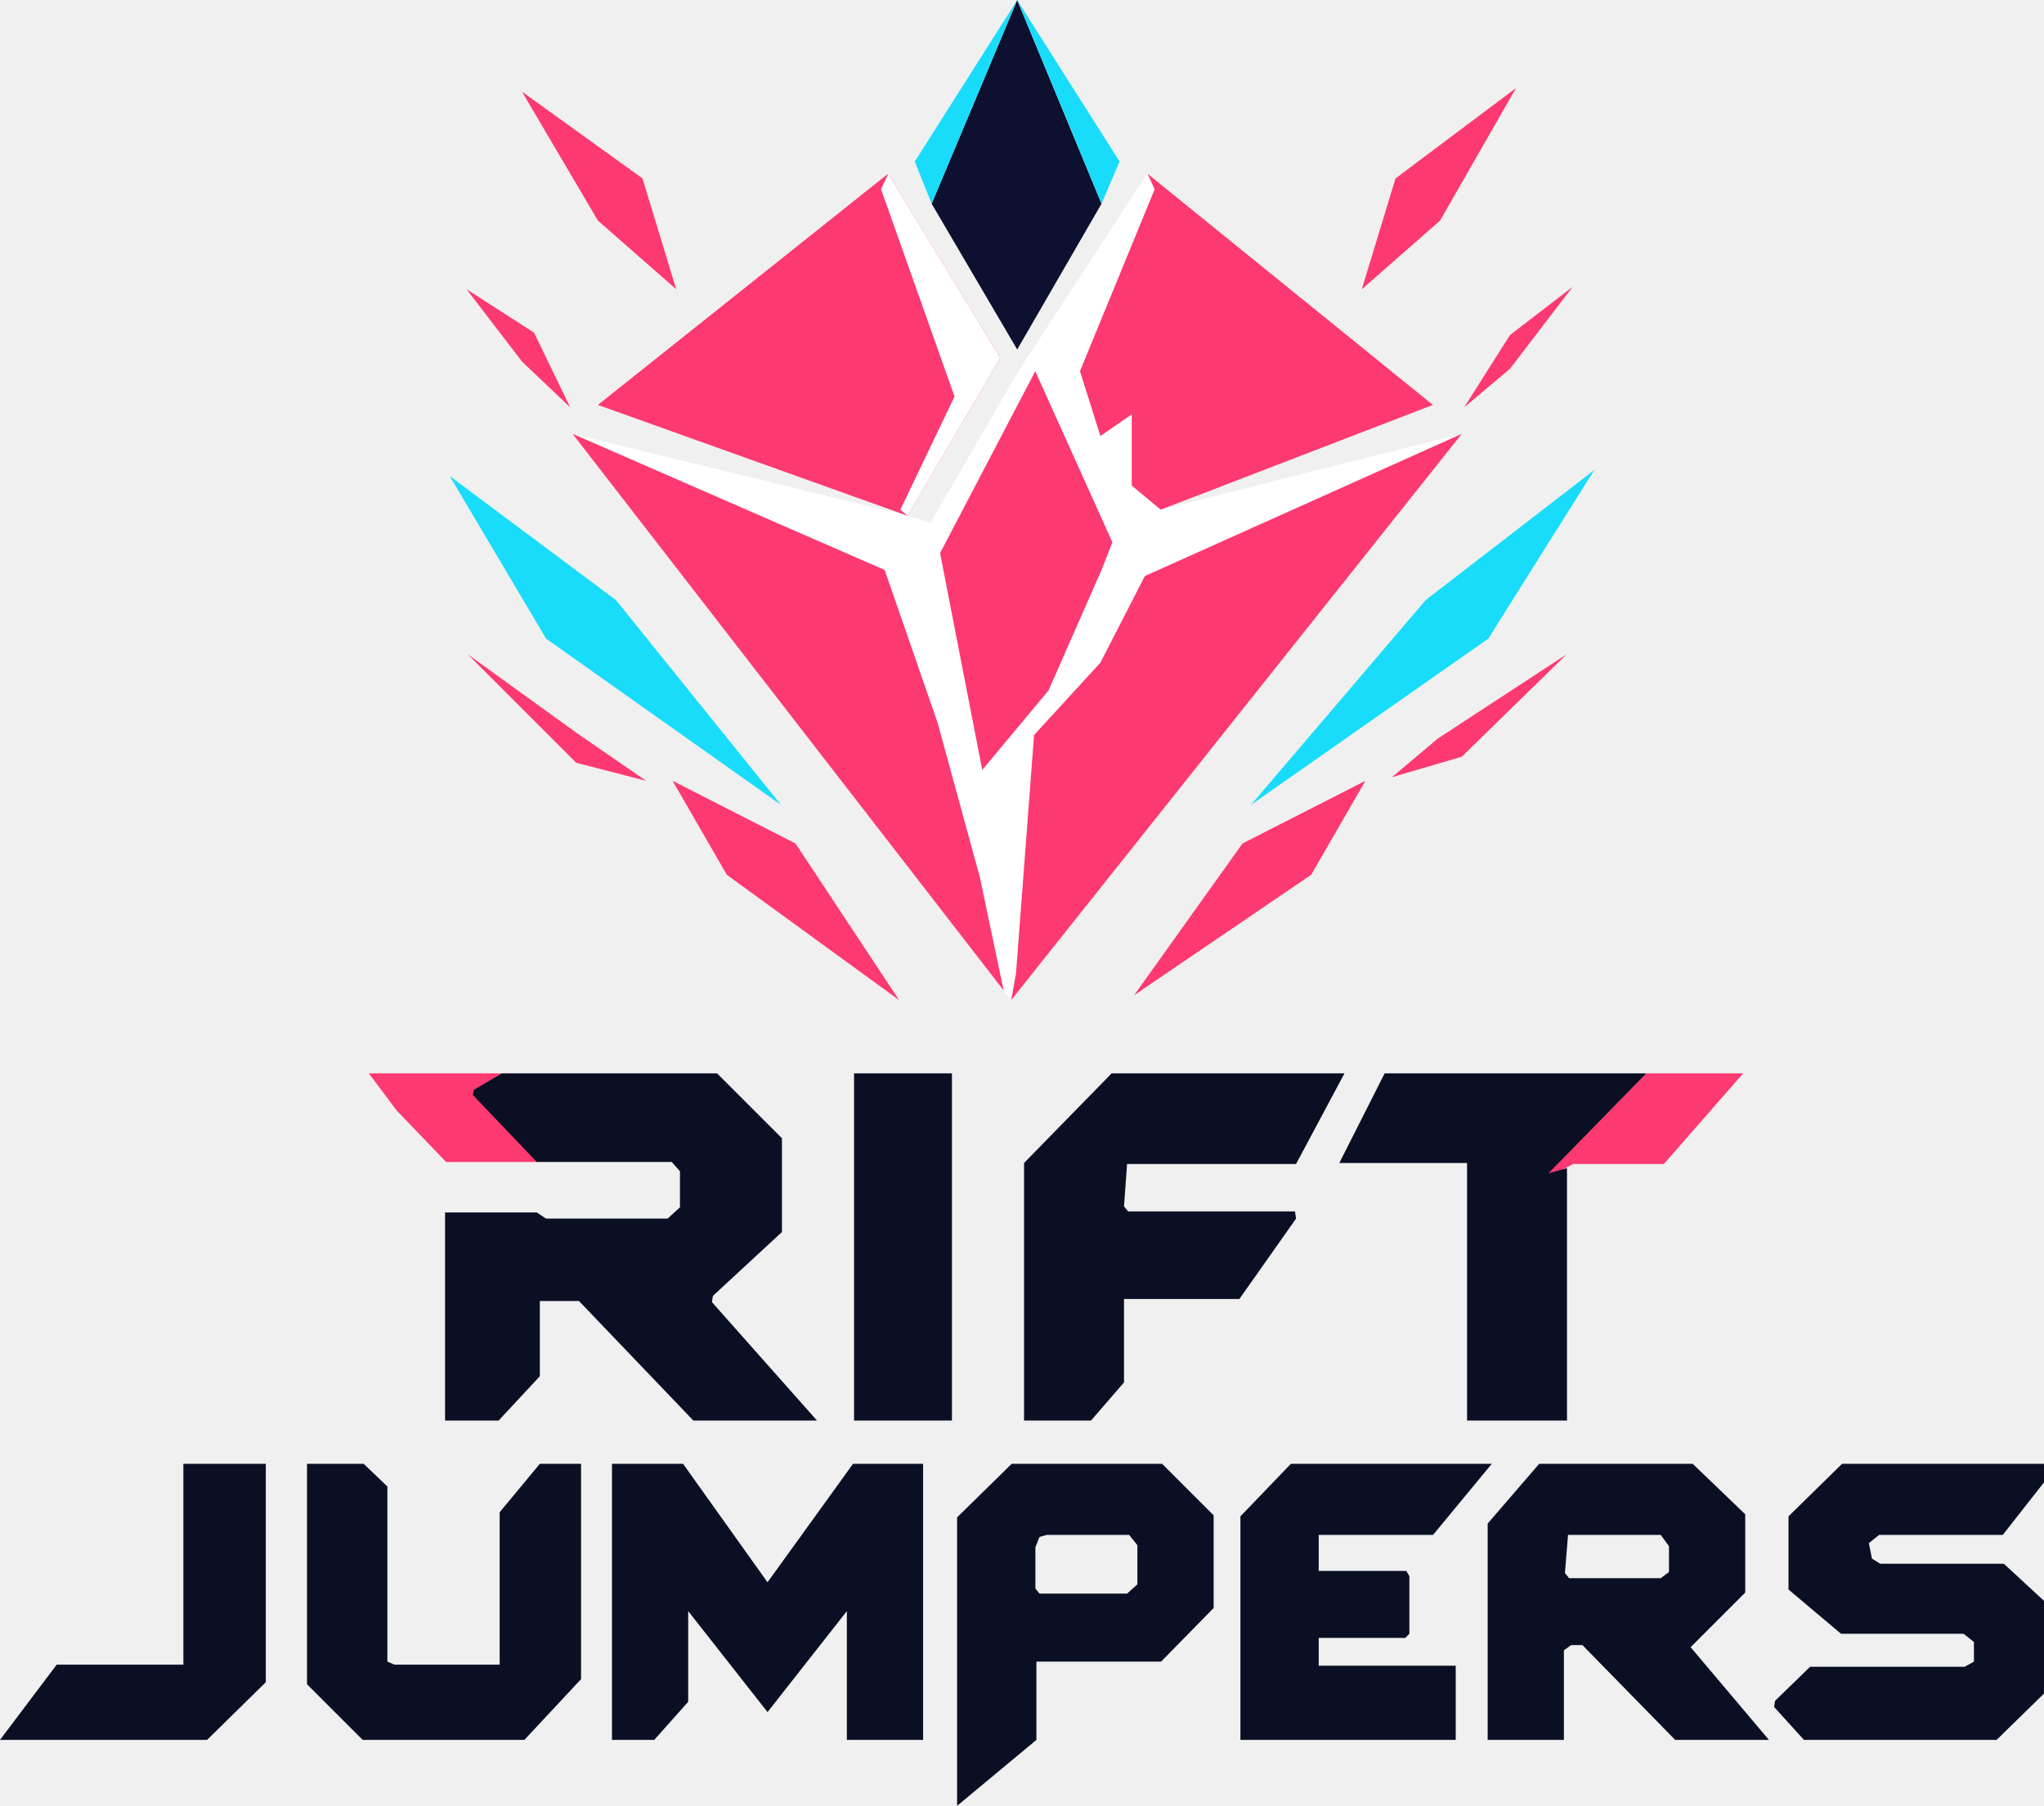
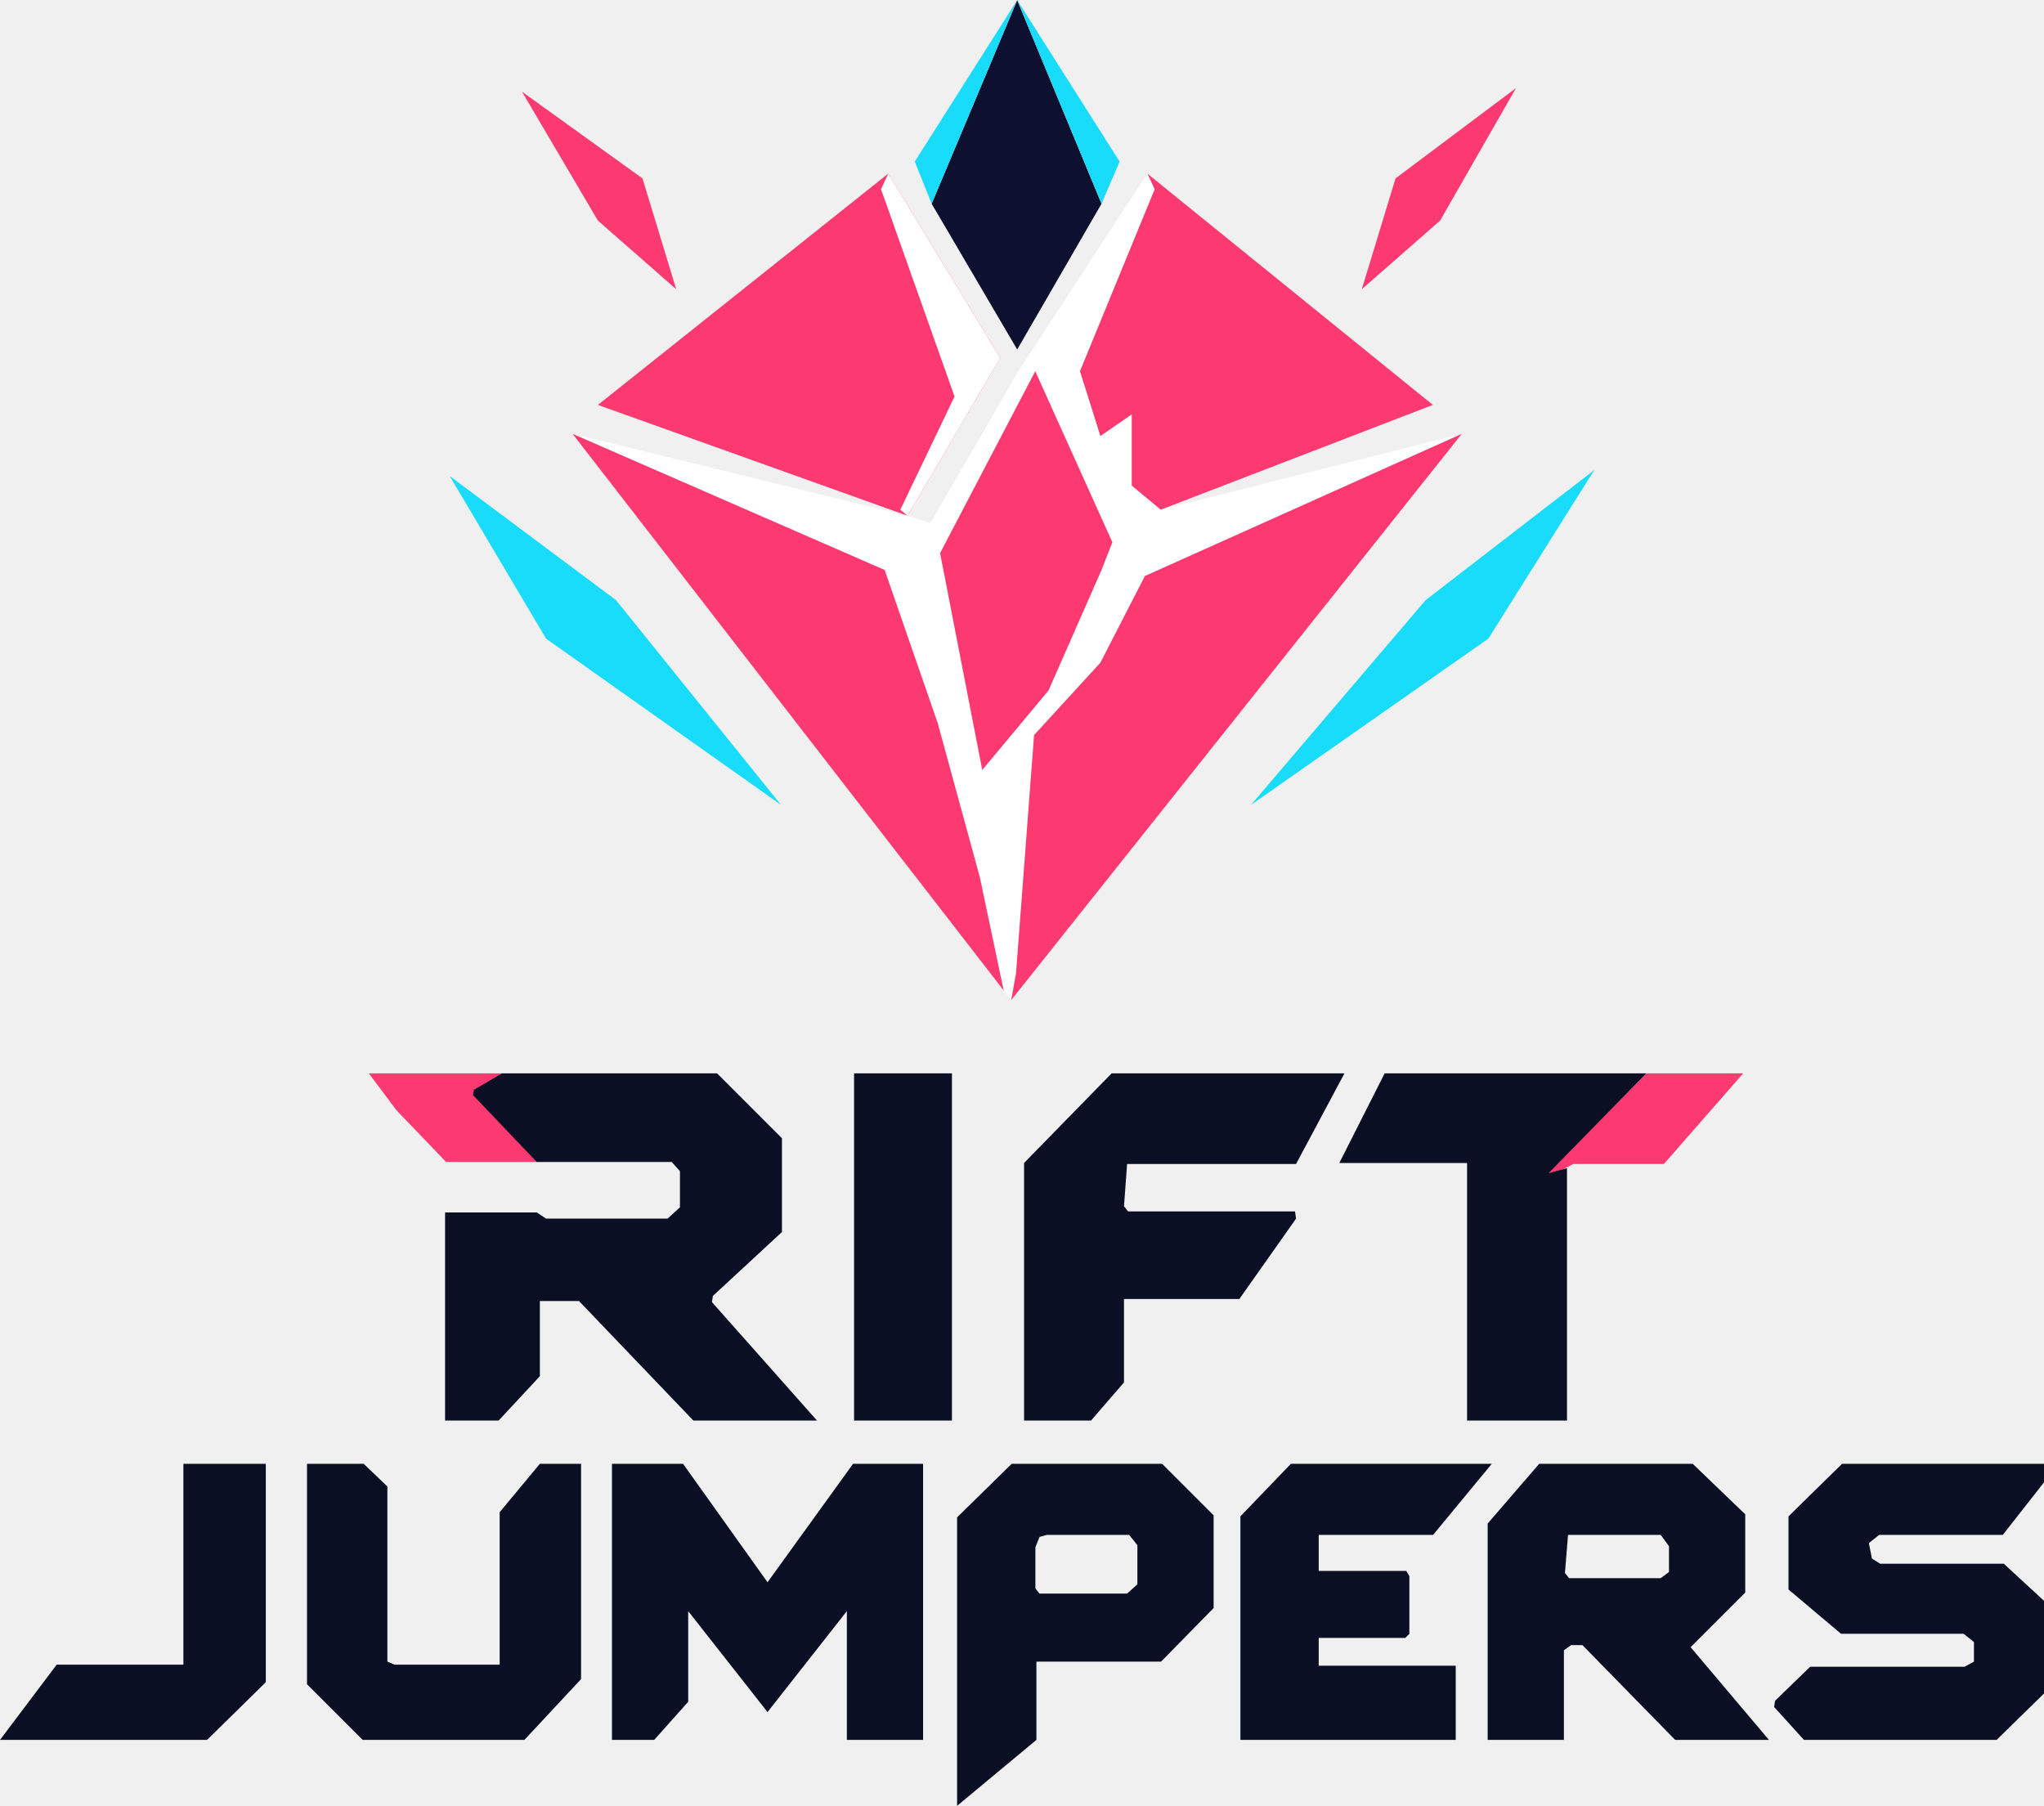
<svg xmlns="http://www.w3.org/2000/svg" viewBox="0 0 1984.0 1752.8" width="1984" height="1753">
  <g transform="translate(436.5 0) scale(1.1695)">
    <path fill="#0E1030" d="M471,0 L400,169 L471,290 L541,169 Z" />
    <path fill="#19DCFB" d="M471,0 L386,134 L400,169 Z" />
    <path fill="#19DCFB" d="M471,0 L556,134 L541,169 Z" />
    <path fill="#FD3971" d="M60,76 L160,148 L188,240 L123,183 Z" />
-     <path fill="#FD3971" d="M14,240 L70,276 L100,338 L60,300 Z" />
-     <path fill="#FD3971" d="M15,543 L105,608 L163,648 L105,633 Z" />
-     <path fill="#FD3971" d="M185,648 L287,700 L373,830 L230,726 Z" />
    <path fill="#FD3971" d="M885,73 L785,148 L757,240 L822,183 Z" />
-     <path fill="#FD3971" d="M932,238 L880,278 L842,338 L880,306 Z" />
-     <path fill="#FD3971" d="M927,543 L820,613 L782,645 L840,628 Z" />
-     <path fill="#FD3971" d="M760,648 L658,700 L568,826 L715,726 Z" />
    <path fill="#19DCFB" d="M0,395 L138,498 L275,668 L80,530 Z" />
    <path fill="#19DCFB" d="M950,390 L810,498 L665,668 L862,530 Z" />
    <path fill="#FD3971" d="M364,144 L123,336 L380,428 L457,297 Z" />
    <path fill="#FD3971" d="M579,144 L816,336 L590,423 L566,403 L566,344 L540,362 L523,308 L585,157 Z" />
    <path fill="#FD3971" d="M102,360 L466,468 L840,360 L466,830 Z" />
    <path fill="#FFFFFF" d="M364,144 L457,297 L380,428 L374,423 L419,329 L358,157 Z" />
    <path fill="#FFFFFF" d="M579,144 L585,157 L523,308 L540,362 L566,344 L566,403 L590,423 L840,360 L577,478 L540,550 L485,610 L470,808 L466,830 L460,823 L440,728 L405,600 L361,473 L102,360 L380,428 L399,434 L472,308 Z" />
    <path fill="#FD3971" d="M486,308 L550,450 L541,473 L497,573 L442,639 L407,459 Z" />
  </g>
  <g transform="translate(0 1041.8)">
    <path fill="#FD3971" d="M1598,0 L1692,0 L1615,88 L1527,88 L1506,99 L1502,97 Z M358,0 L487,0 L461,16 L460,21 L522,86 L433,86 L385,36 Z" />
    <path fill="#0A0F24" fill-rule="evenodd" d="M487,0 L696,0 L759,63 L759,154 L692,216 L691,222 L793,337 L673,337 L562,221 L524,221 L524,294 L484,337 L432,337 L432,135 L521,135 L530,141 L648,141 L660,130 L660,95 L652,86 L521,86 L459,21 L460,16 Z M663,379 L745,494 L828,379 L896,379 L896,647 L822,647 L822,522 L745,620 L668,522 L668,610 L635,647 L594,647 L594,379 Z M1079,0 L1305,0 L1258,88 L1094,88 L1091,129 L1095,134 L1257,134 L1258,141 L1203,219 L1091,219 L1091,300 L1059,337 L994,337 L994,87 Z M1494,379 L1643,379 L1694,428 L1694,504 L1641,557 L1717,647 L1626,647 L1536,555 L1525,555 L1518,560 L1518,647 L1444,647 L1444,437 Z M1522,448 L1519,485 L1523,490 L1612,490 L1620,484 L1620,459 L1612,448 Z M1788,379 L1984,379 L1984,397 L1944,448 L1824,448 L1814,456 L1817,471 L1825,476 L1945,476 L1984,512 L1984,602 L1938,647 L1751,647 L1722,615 L1723,609 L1757,576 L1907,576 L1916,571 L1916,552 L1906,544 L1787,544 L1736,501 L1736,430 Z M982,379 L1128,379 L1178,429 L1178,519 L1127,571 L1006,571 L1006,647 L929,711 L929,431 Z M1016,448 L1009,450 L1005,460 L1005,500 L1009,505 L1094,505 L1104,496 L1104,458 L1096,448 Z M298,379 L353,379 L376,401 L376,571 L383,574 L485,574 L485,426 L524,379 L564,379 L564,588 L509,647 L352,647 L298,593 Z M1344,0 L1598,0 L1503,97 L1521,92 L1521,337 L1424,337 L1424,87 L1300,87 Z M1253,379 L1448,379 L1391,448 L1280,448 L1280,483 L1365,483 L1368,488 L1368,544 L1364,548 L1280,548 L1280,575 L1413,575 L1413,647 L1204,647 L1204,430 Z M829,0 L924,0 L924,337 L829,337 Z M178,379 L258,379 L258,591 L201,647 L0,647 L55,574 L178,574 Z" />
  </g>
</svg>
